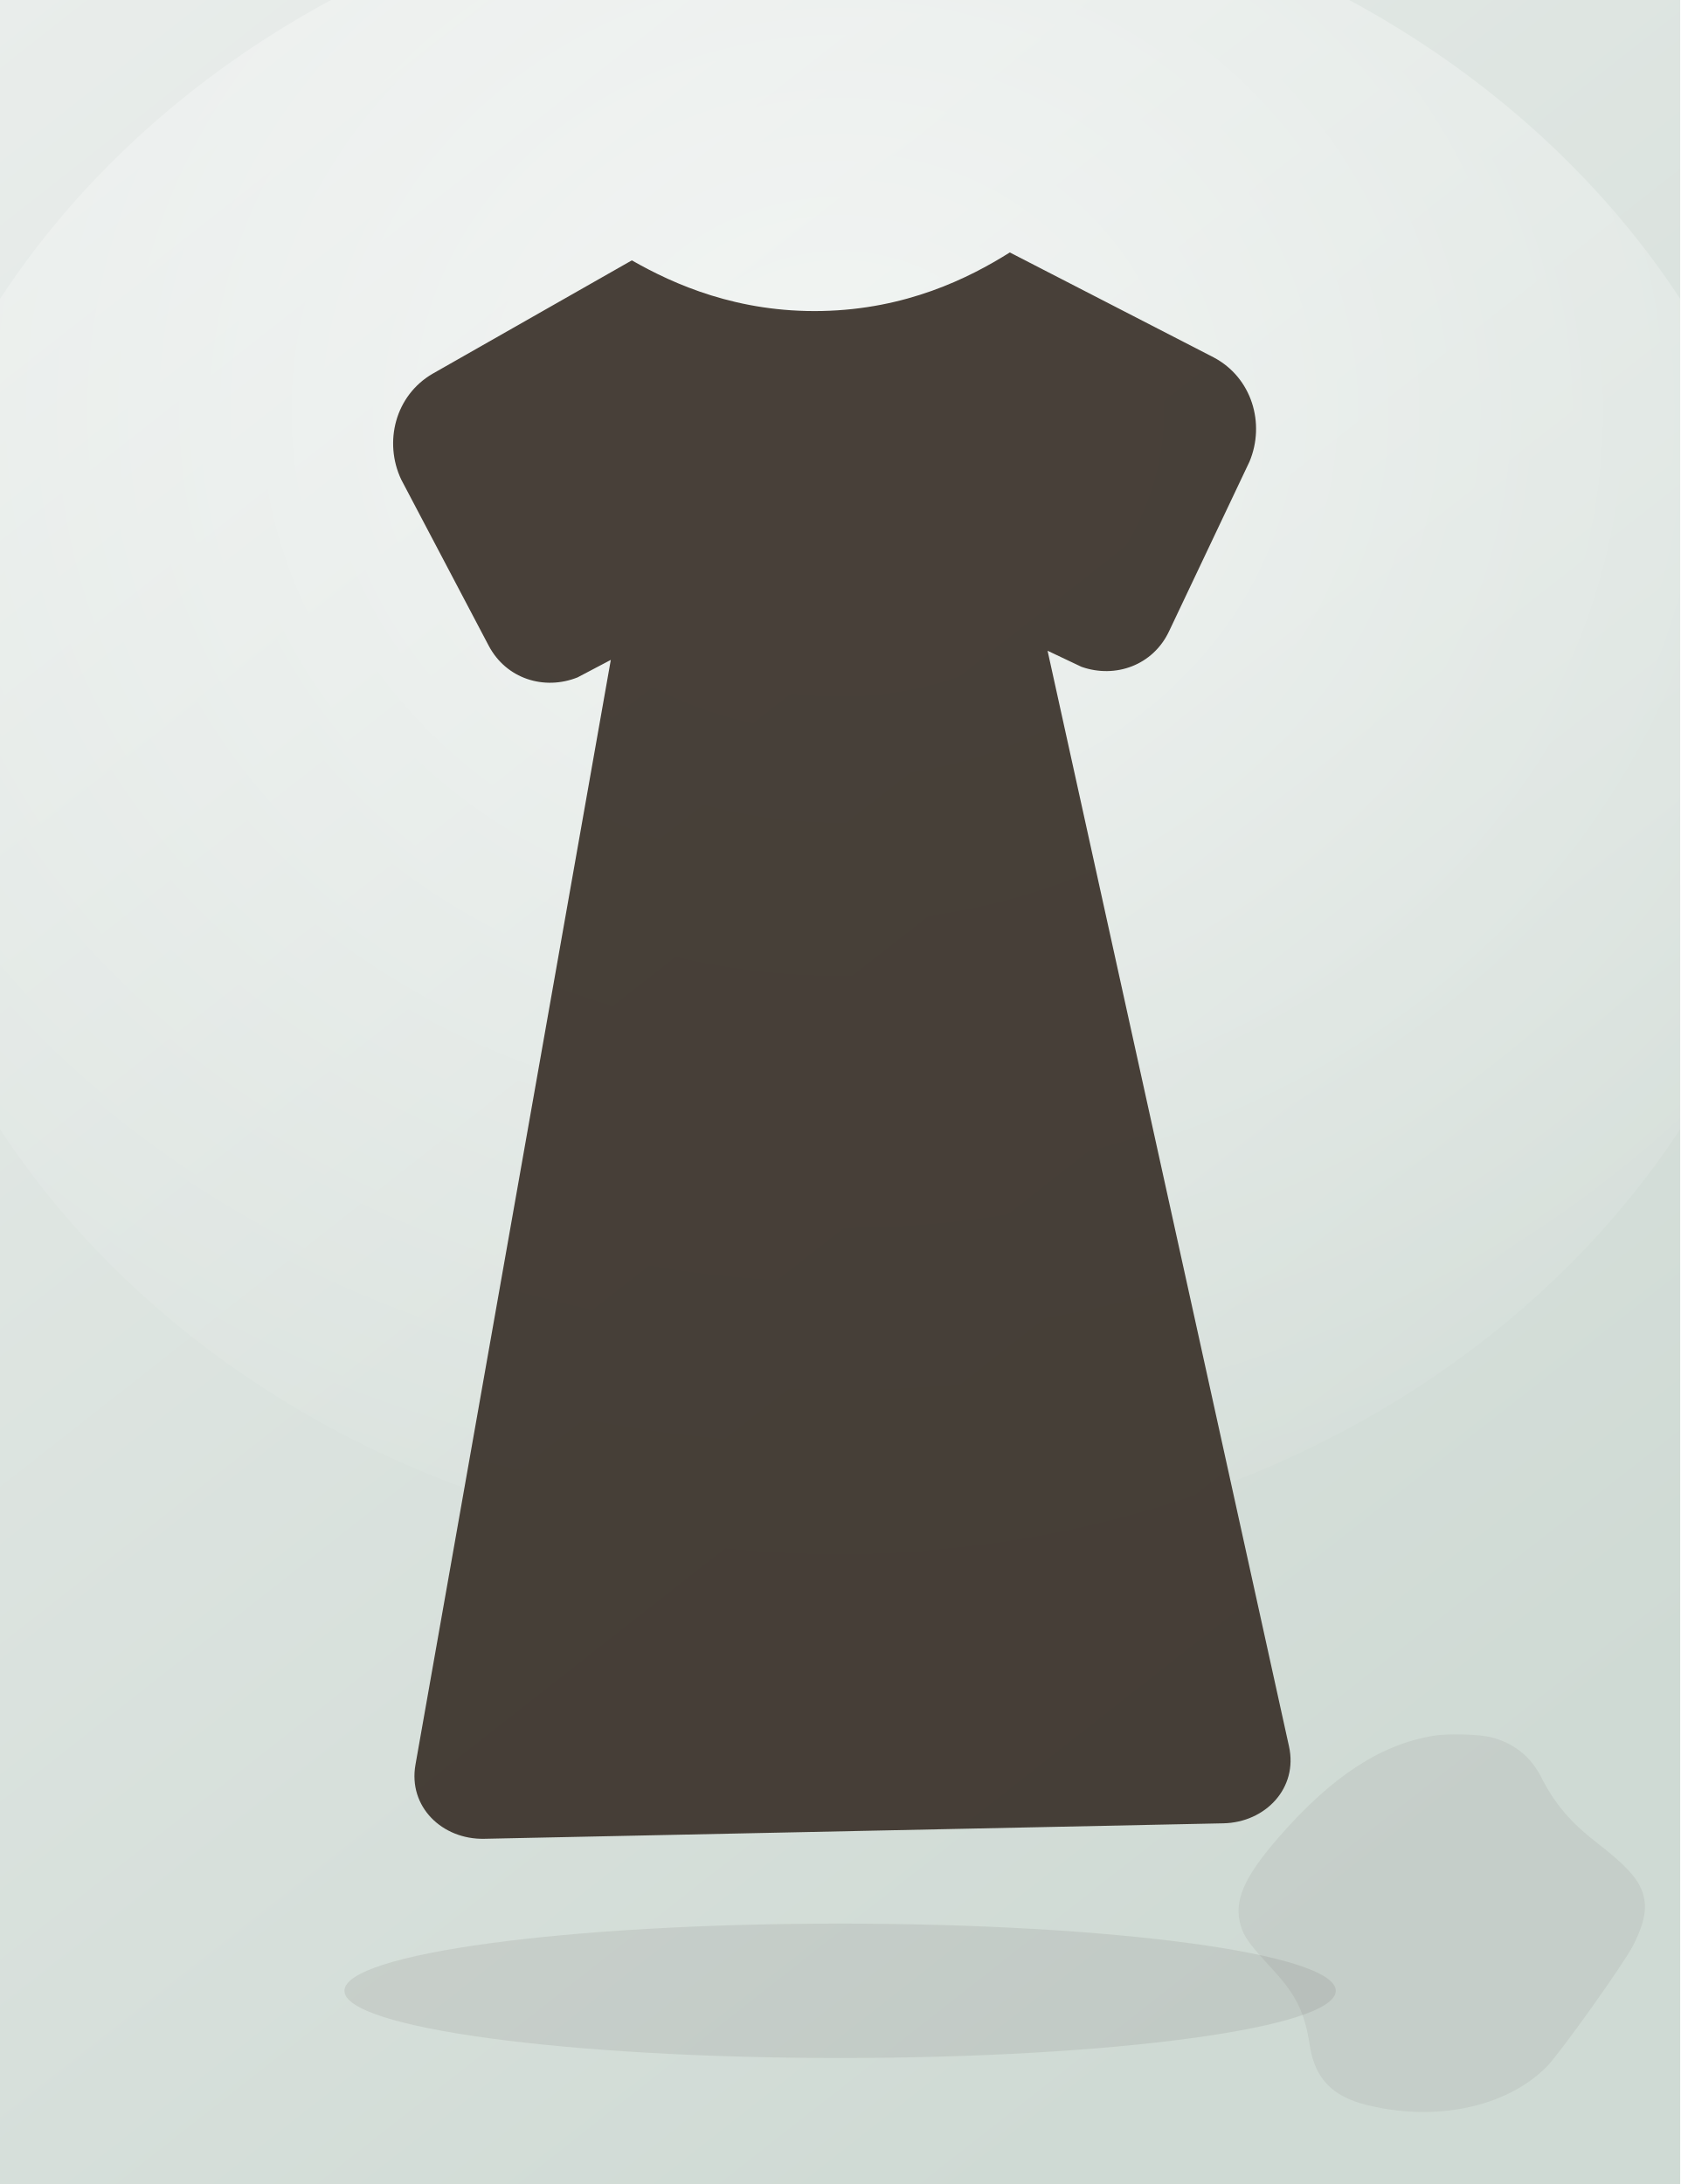
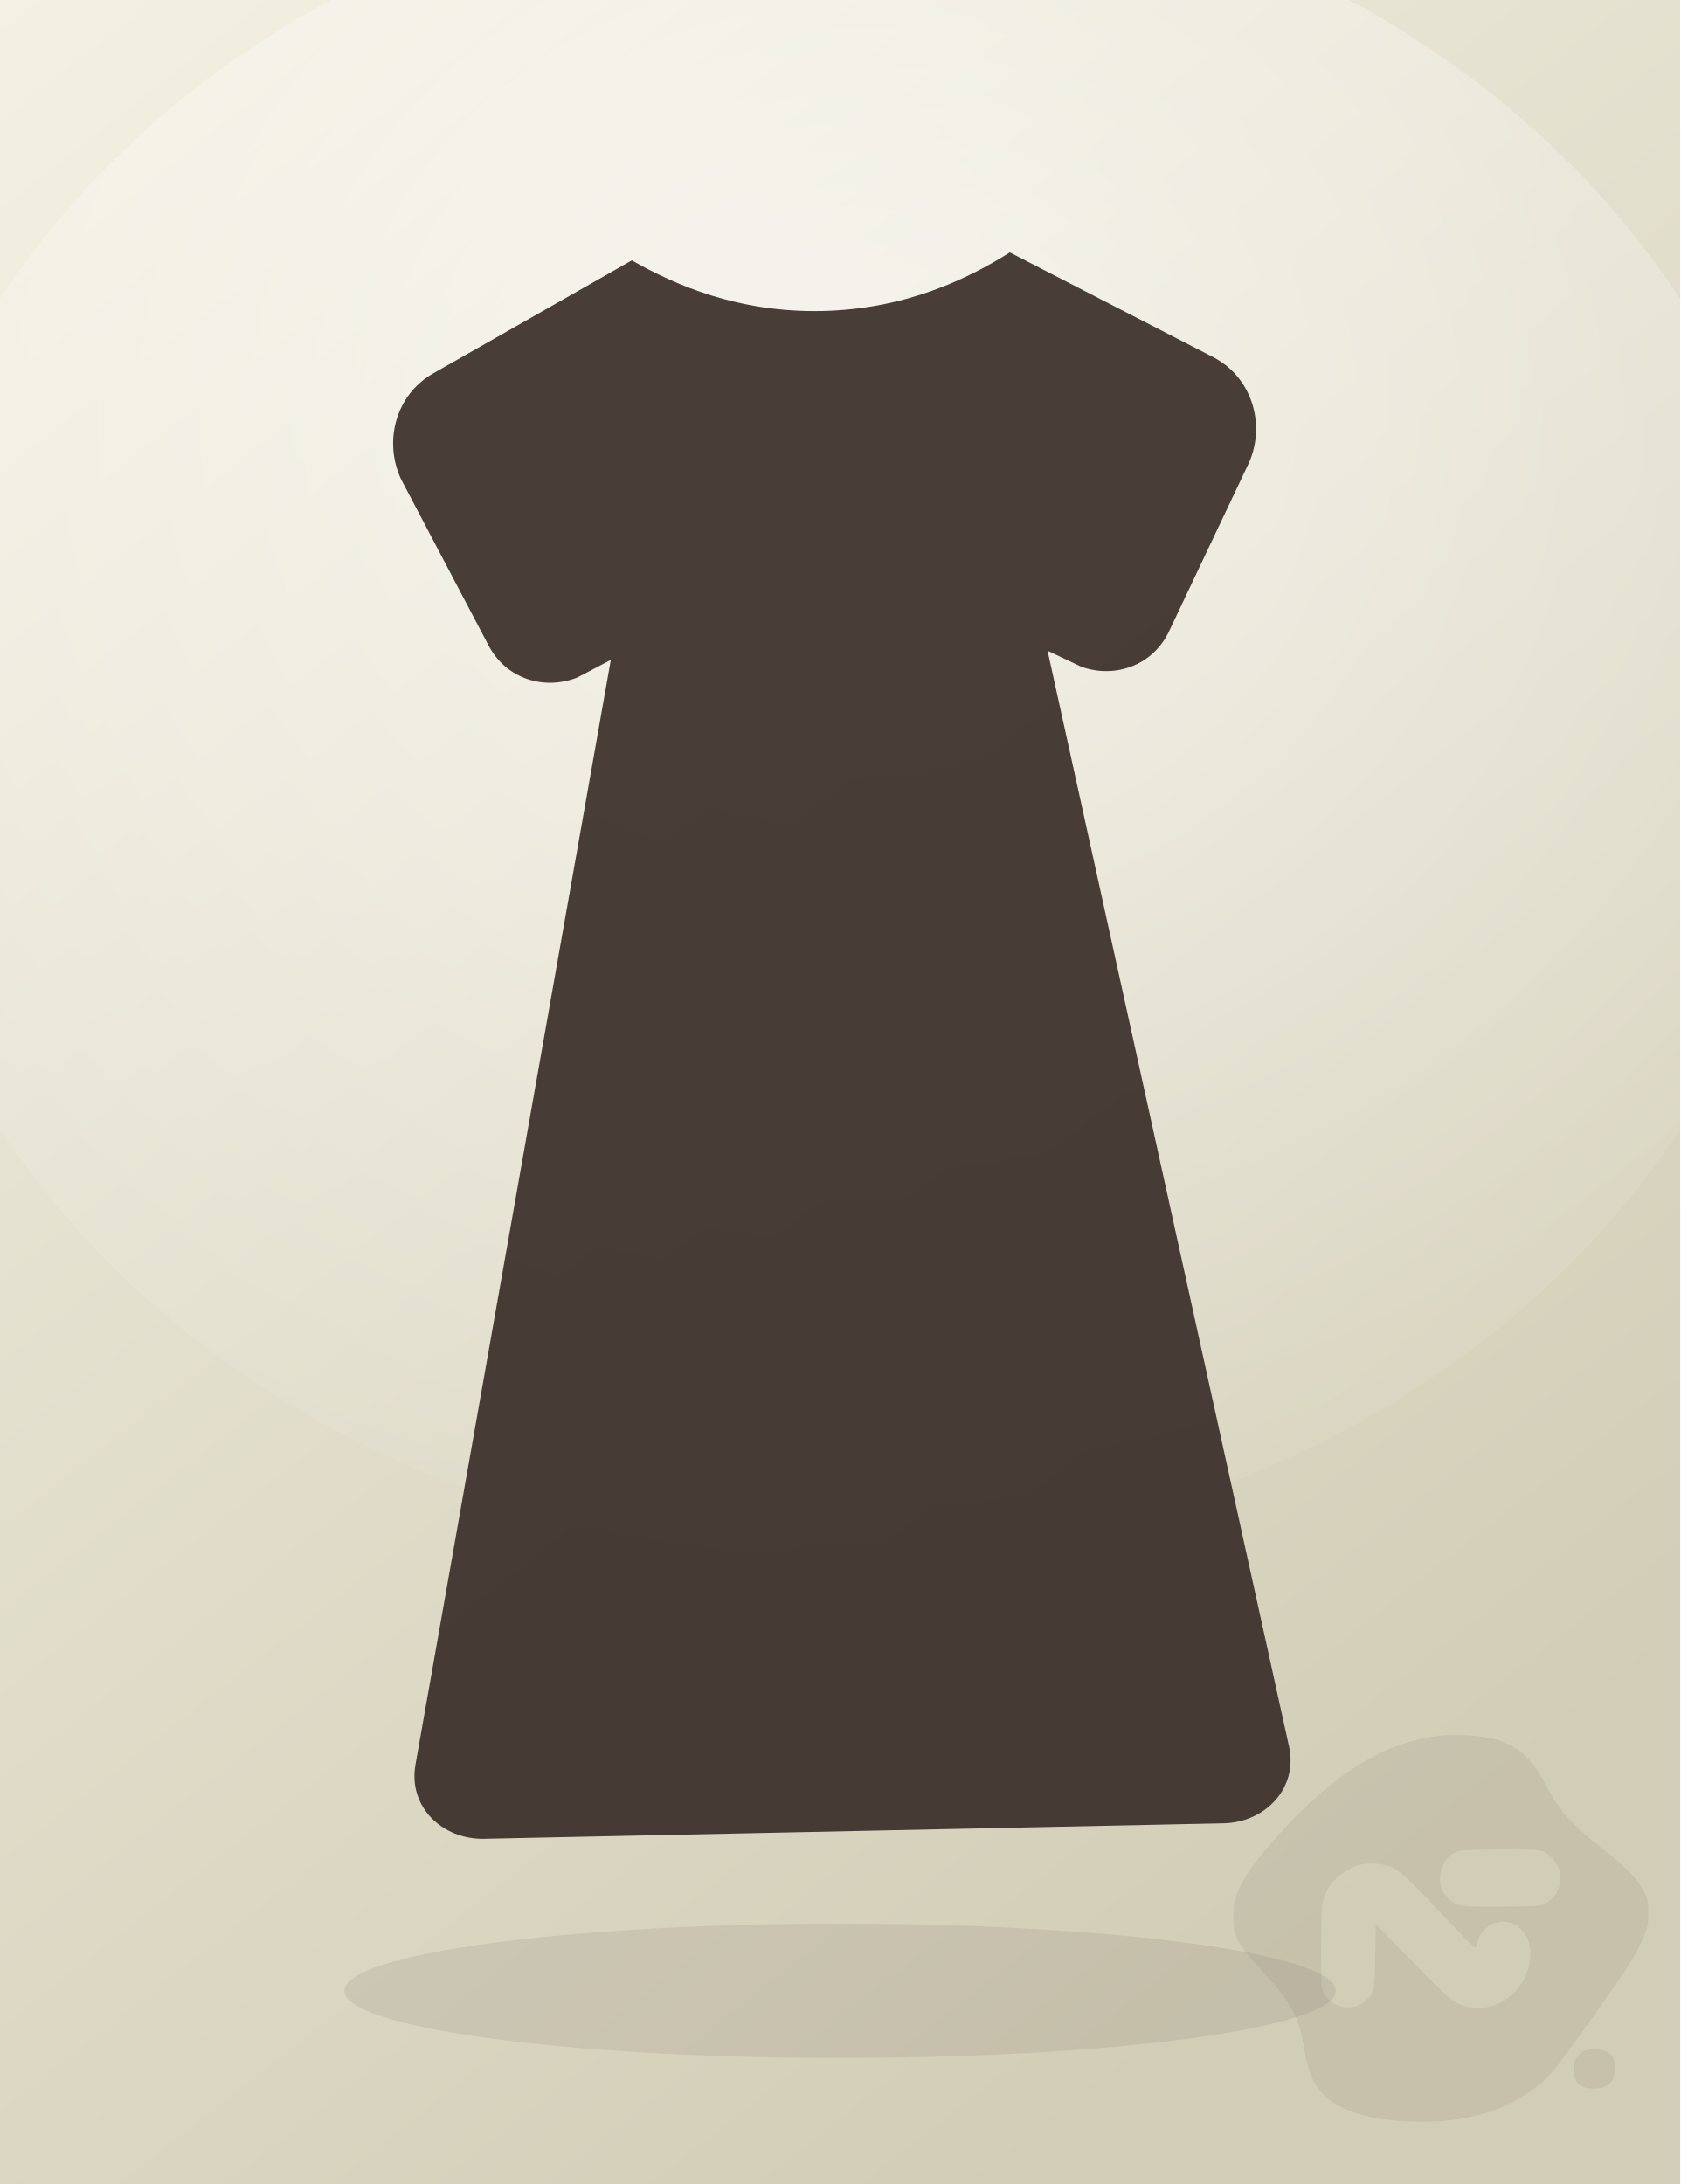
<svg xmlns="http://www.w3.org/2000/svg" viewBox="0 0 400 520" width="400" height="520" role="img">
  <defs>
    <linearGradient id="g" x1="0" y1="0" x2="0.6" y2="1">
-       <stop offset="0" stop-color="#E9EDEB" />
-       <stop offset="1" stop-color="#CFDAD4" />
+       <stop offset="0" stop-color="#F4F1E4" />
+       <stop offset="1" stop-color="#D2CDB6" />
    </linearGradient>
    <radialGradient id="v" cx="0.5" cy="0.32" r="0.75">
      <stop offset="0" stop-color="#fff" stop-opacity="0.55" />
      <stop offset="1" stop-color="#fff" stop-opacity="0" />
    </radialGradient>
  </defs>
  <rect width="400" height="520" fill="url(#g)" />
  <ellipse cx="200" cy="170" rx="230" ry="200" fill="url(#v)" />
-   <g opacity="0.07" transform="translate(286 402) scale(0.95)">
-     <path d="M 58.24 11.86 C 44.96 14.03, 32.72 22.03, 19.51 37.17 C 10.57 47.42, 8 53.4, 9.91 59.57 C 10.78 62.41, 12.02 64.09, 17.91 70.5 C 23.78 76.86, 25.9 81.23, 27.18 89.53 C 28.44 97.69, 32.76 102.23, 41.3 104.37 C 58.7 108.73, 76.43 104.99, 86.54 94.83 C 89.8 91.55, 105.97 68.87, 108.21 64.43 C 111.54 57.83, 112 53.79, 109.9 49.53 C 108.51 46.72, 105.25 43.41, 99.47 38.96 C 92.52 33.59, 88.61 29.02, 85.11 22.13 C 82.54 17.09, 78.37 13.76, 72.74 12.27 C 69.81 11.49, 61.88 11.27, 58.24 11.86" fill="#3A3129" />
+   <g opacity="0.08" transform="translate(286 402) scale(0.95)">
+     <path d="M 60 11.84 C 46.37 13.24, 33.41 21.13, 19.6 36.43 C 13.46 43.23, 10.38 47.6, 8.77 51.82 C 8.14 53.49, 8.04 54.22, 8.02 57.21 C 8 62.31, 8.67 63.55, 15.46 71.02 C 22.71 78.99, 24.45 82.26, 25.86 90.63 C 26.92 96.95, 28.44 100.07, 31.79 102.86 C 36.22 106.54, 44.71 108.64, 55.19 108.62 C 67.63 108.61, 77.45 105.41, 85.21 98.85 C 87.85 96.61, 89.23 94.84, 98.51 81.78 C 107.27 69.44, 109.01 66.68, 110.9 62.11 C 111.91 59.66, 111.97 59.33, 111.99 56.33 C 112 53.2, 111.98 53.11, 110.88 50.88 C 109.39 47.87, 106.34 44.7, 100.77 40.39 C 92.75 34.17, 89.84 30.88, 86.11 23.84 C 82.95 17.85, 79.57 14.7, 74.53 13.02 C 71.11 11.89, 64.66 11.36, 60 11.84 M 64.19 40.82 C 59.41 42.57, 58.22 49.57, 62.13 52.91 C 64.19 54.68, 65.13 54.8, 75.61 54.7 C 84.52 54.62, 84.97 54.59, 86.07 53.99 C 89.44 52.17, 90.78 48.63, 89.51 44.89 C 88.95 43.25, 86.75 41.11, 85.18 40.67 C 83.36 40.17, 65.63 40.29, 64.19 40.82 M 39.58 44.25 C 36.43 45.14, 32.97 47.84, 31.59 50.51 C 30.1 53.4, 30.04 53.91, 30.04 64.84 C 30.04 75.05, 30.05 75.13, 30.71 76.39 C 32.71 80.17, 37.95 81.14, 41.15 78.33 C 43.34 76.41, 43.42 76.03, 43.58 67.06 L 43.73 59.05 47.18 62.59 C 62.83 78.68, 62.94 78.78, 66.44 79.71 C 74.37 81.82, 82.47 75.08, 82.47 66.37 C 82.47 64.15, 81.84 62.33, 80.53 60.81 C 76.81 56.46, 69.97 58.54, 68.98 64.33 C 68.79 65.49, 68.79 65.49, 61.98 58.32 C 51.73 47.54, 49.53 45.47, 47.46 44.69 C 45.24 43.85, 41.71 43.65, 39.58 44.25" fill="#3A2E28" fill-rule="evenodd" />
+     <path d="M 95.42 91.13 C 93.94 92.13, 93.28 93.49, 93.29 95.52 C 93.31 98.73, 94.93 100.28, 98.29 100.28 C 101.31 100.28, 102.93 99.19, 103.51 96.77 C 104.17 94.04, 103.3 91.71, 101.3 90.88 C 99.73 90.22, 96.57 90.36, 95.42 91.13" fill="#3A2E28" />
  </g>
-   <ellipse cx="200" cy="474" rx="118" ry="16" fill="#3A3129" opacity="0.09" />
+   <ellipse cx="200" cy="474" rx="118" ry="16" fill="#3A2E28" opacity="0.09" />
  <g transform="rotate(-1.2 200 280)">
-     <path d="M200 74c-20 0-35-7-45-13l-48 26c-9 5-12 16-8 25l20 40c4 8 13 11 21 8l8-4-52 262c-2 10 6 18 16 18h176c10 0 18-8 16-18l-52-262 8 4c8 3 17 0 21-8l20-40c4-9 1-20-8-25l-48-26c-10 6-25 13-45 13z" fill="#3A3129" opacity="0.92" />
+     <path d="M200 74c-20 0-35-7-45-13l-48 26c-9 5-12 16-8 25l20 40c4 8 13 11 21 8l8-4-52 262c-2 10 6 18 16 18h176c10 0 18-8 16-18l-52-262 8 4c8 3 17 0 21-8l20-40c4-9 1-20-8-25l-48-26c-10 6-25 13-45 13z" fill="#3A2E28" opacity="0.92" />
  </g>
</svg>
